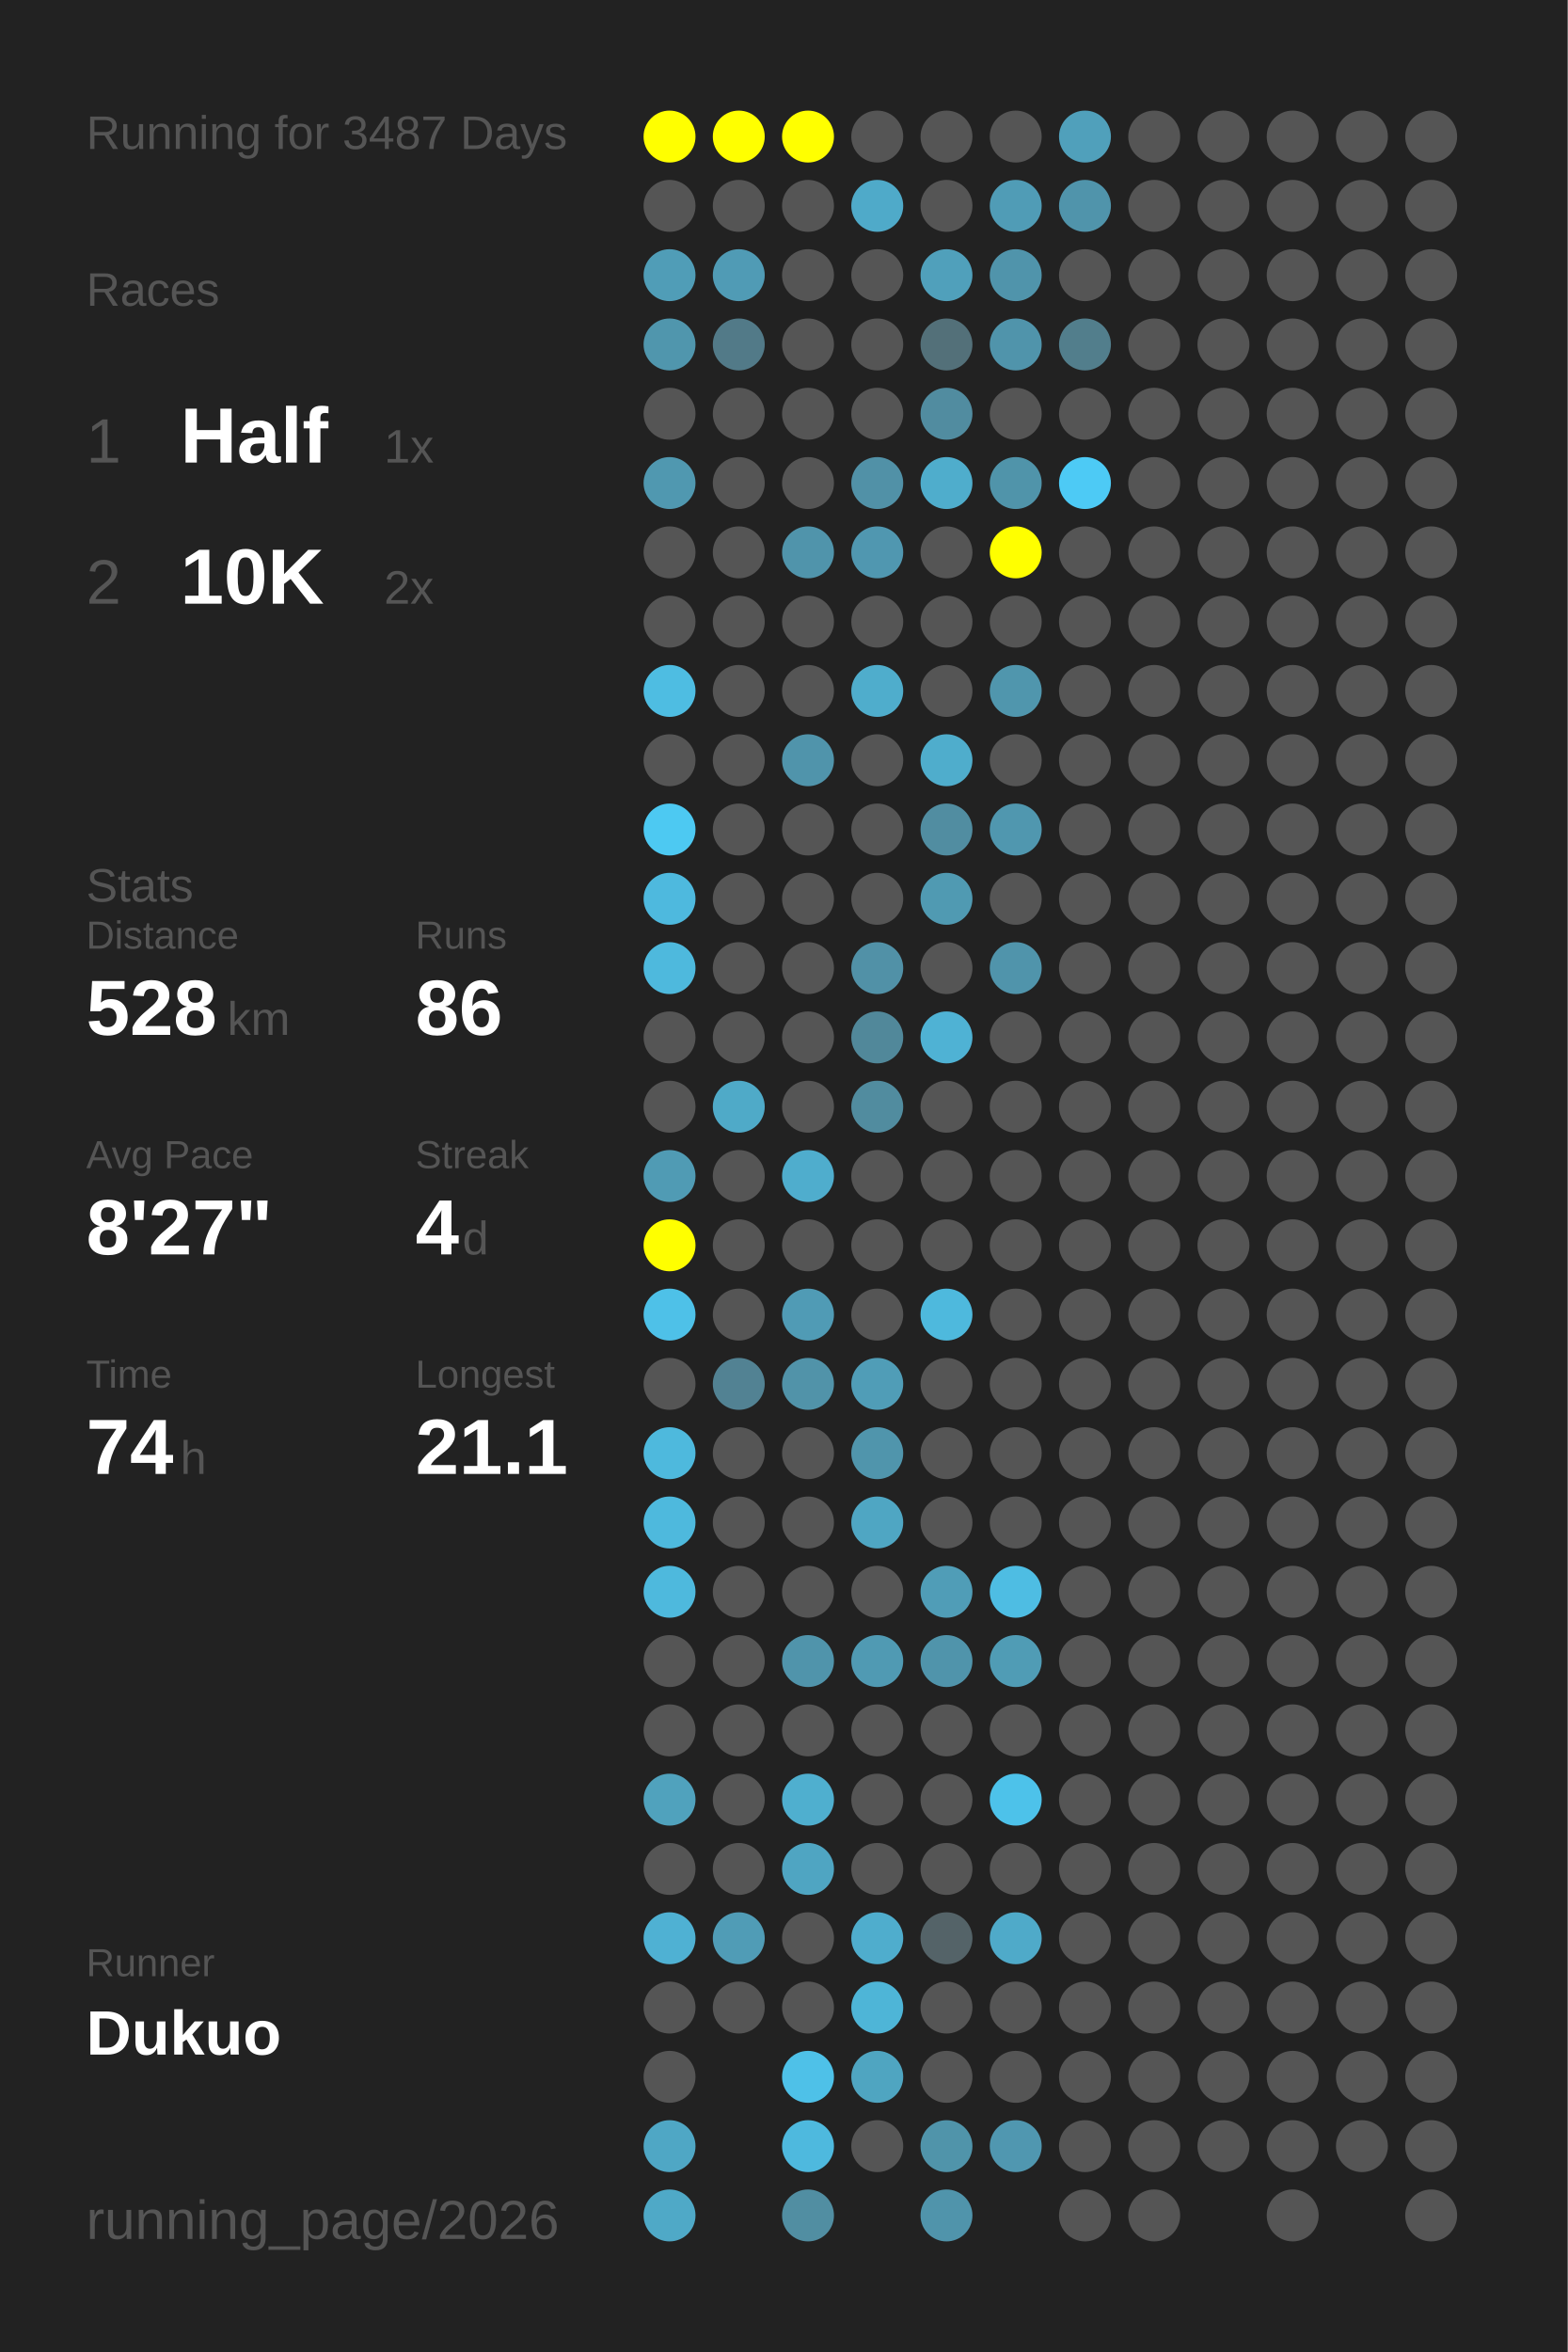
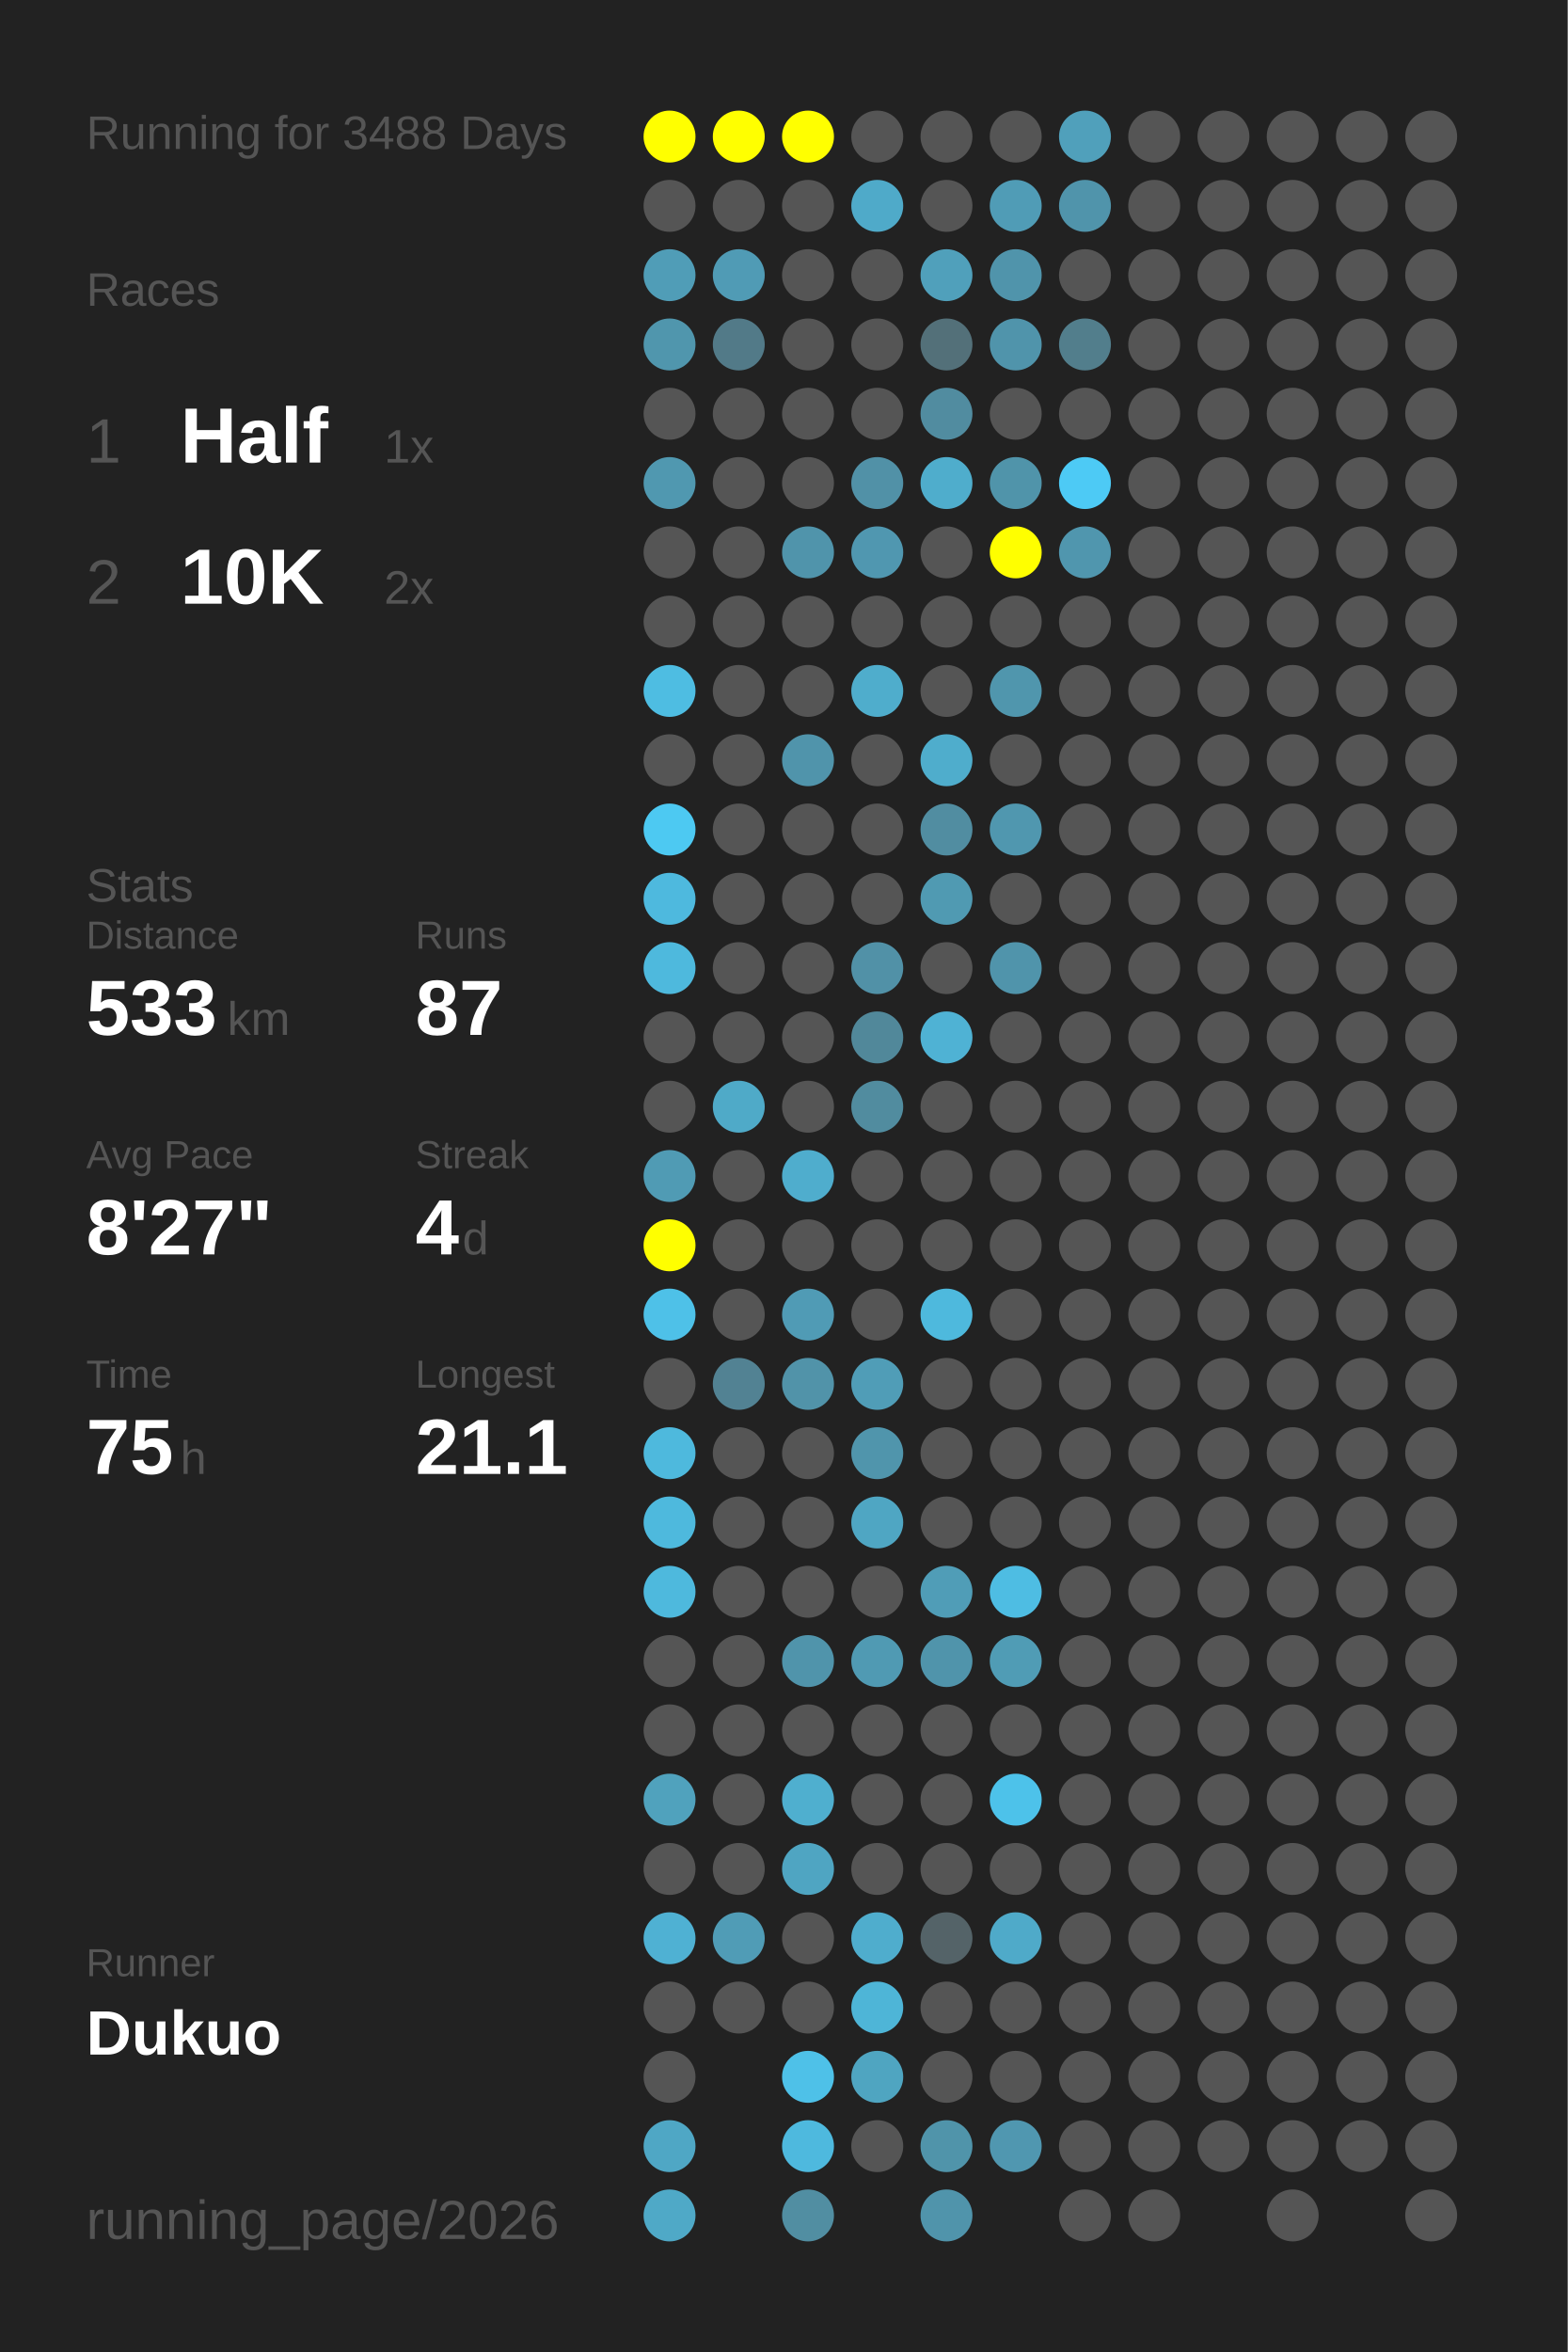
<svg xmlns="http://www.w3.org/2000/svg" baseProfile="full" height="300mm" version="1.1" viewBox="0,0,200,300" width="200mm">
  <defs />
  <rect fill="#222222" height="300" width="200" x="0" y="0" />
-   <text fill="#555555" style="font-size:6px; font-family:Arial;" x="11" y="19">Running for 3487 Days</text>
+   <text fill="#555555" style="font-size:6px; font-family:Arial;" x="11" y="19">Running for 3488 Days</text>
  <text fill="#555555" style="font-size:6px; font-family:Arial;" x="11" y="39">Races</text>
  <text fill="#555555" style="font-size:8px; font-family:Arial;" x="11" y="59">1</text>
  <text fill="#FFFFFF" style="font-size:10px; font-family:Arial; font-weight:bold;" x="23" y="59">Half</text>
  <text fill="#555555" style="font-size:6px; font-family:Arial;" x="49" y="59">1x</text>
  <text fill="#555555" style="font-size:8px; font-family:Arial;" x="11" y="77">2</text>
  <text fill="#FFFFFF" style="font-size:10px; font-family:Arial; font-weight:bold;" x="23" y="77">10K</text>
  <text fill="#555555" style="font-size:6px; font-family:Arial;" x="49" y="77">2x</text>
  <text fill="#555555" style="font-size:6px; font-family:Arial;" x="11" y="115">Stats</text>
  <text fill="#555555" style="font-size:5px; font-family:Arial;" x="11" y="121">Distance</text>
-   <text fill="#FFFFFF" style="font-size:10px; font-family:Arial; font-weight:bold;" x="11" y="132">528</text>
+   <text fill="#FFFFFF" style="font-size:10px; font-family:Arial; font-weight:bold;" x="11" y="132">533</text>
  <text fill="#555555" style="font-size:6px; font-family:Arial;" x="29" y="132">km</text>
  <text fill="#555555" style="font-size:5px; font-family:Arial;" x="53" y="121">Runs</text>
-   <text fill="#FFFFFF" style="font-size:10px; font-family:Arial; font-weight:bold;" x="53" y="132">86</text>
+   <text fill="#FFFFFF" style="font-size:10px; font-family:Arial; font-weight:bold;" x="53" y="132">87</text>
  <text fill="#555555" style="font-size:5px; font-family:Arial;" x="11" y="149">Avg Pace</text>
  <text fill="#FFFFFF" style="font-size:10px; font-family:Arial; font-weight:bold;" x="11" y="160">8'27"</text>
  <text fill="#555555" style="font-size:5px; font-family:Arial;" x="53" y="149">Streak</text>
  <text fill="#FFFFFF" style="font-size:10px; font-family:Arial; font-weight:bold;" x="53" y="160">4</text>
  <text fill="#555555" style="font-size:6px; font-family:Arial;" x="59" y="160">d</text>
  <text fill="#555555" style="font-size:5px; font-family:Arial;" x="11" y="177">Time</text>
-   <text fill="#FFFFFF" style="font-size:10px; font-family:Arial; font-weight:bold;" x="11" y="188">74</text>
+   <text fill="#FFFFFF" style="font-size:10px; font-family:Arial; font-weight:bold;" x="11" y="188">75</text>
  <text fill="#555555" style="font-size:6px; font-family:Arial;" x="23" y="188">h</text>
  <text fill="#555555" style="font-size:5px; font-family:Arial;" x="53" y="177">Longest</text>
  <text fill="#FFFFFF" style="font-size:10px; font-family:Arial; font-weight:bold;" x="53" y="188">21.1</text>
  <text fill="#555555" style="font-size:5px; font-family:Arial;" x="11" y="252.065">Runner</text>
  <text fill="#FFFFFF" style="font-size:8px; font-family:Arial; font-weight:bold;" x="11" y="262.065">Dukuo</text>
  <text fill="#555555" style="font-size:7px; font-family:Arial;" x="11" y="285.581">running_page/2026</text>
  <circle cx="85.417" cy="17.419" fill="#FFFF00" r="3.312" />
  <circle cx="85.417" cy="26.258" fill="#555555" r="3.312" />
  <circle cx="85.417" cy="35.097" fill="#509db7" r="3.312" />
  <circle cx="85.417" cy="43.935" fill="#5096ad" r="3.312" />
  <circle cx="85.417" cy="52.774" fill="#555555" r="3.312" />
  <circle cx="85.417" cy="61.613" fill="#5098b0" r="3.312" />
  <circle cx="85.417" cy="70.452" fill="#555555" r="3.312" />
  <circle cx="85.417" cy="79.29" fill="#555555" r="3.312" />
  <circle cx="85.417" cy="88.129" fill="#4ebde2" r="3.312" />
  <circle cx="85.417" cy="96.968" fill="#555555" r="3.312" />
  <circle cx="85.417" cy="105.806" fill="#4dc9f2" r="3.312" />
  <circle cx="85.417" cy="114.645" fill="#4eb9de" r="3.312" />
  <circle cx="85.417" cy="123.484" fill="#4eb9dd" r="3.312" />
  <circle cx="85.417" cy="132.323" fill="#555555" r="3.312" />
  <circle cx="85.417" cy="141.161" fill="#555555" r="3.312" />
  <circle cx="85.417" cy="150" fill="#509bb4" r="3.312" />
  <circle cx="85.417" cy="158.839" fill="#FFFF00" r="3.312" />
  <circle cx="85.417" cy="167.677" fill="#4ec1e8" r="3.312" />
  <circle cx="85.417" cy="176.516" fill="#555555" r="3.312" />
  <circle cx="85.417" cy="185.355" fill="#4eb9dd" r="3.312" />
  <circle cx="85.417" cy="194.194" fill="#4eb9dd" r="3.312" />
  <circle cx="85.417" cy="203.032" fill="#4eb9dd" r="3.312" />
  <circle cx="85.417" cy="211.871" fill="#555555" r="3.312" />
  <circle cx="85.417" cy="220.71" fill="#555555" r="3.312" />
  <circle cx="85.417" cy="229.548" fill="#50a2bd" r="3.312" />
  <circle cx="85.417" cy="238.387" fill="#555555" r="3.312" />
  <circle cx="85.417" cy="247.226" fill="#4fb1d3" r="3.312" />
  <circle cx="85.417" cy="256.065" fill="#555555" r="3.312" />
  <circle cx="85.417" cy="264.903" fill="#555555" r="3.312" />
  <circle cx="85.417" cy="273.742" fill="#4fa7c5" r="3.312" />
  <circle cx="85.417" cy="282.581" fill="#4fa9c7" r="3.312" />
  <circle cx="94.25" cy="17.419" fill="#FFFF00" r="3.312" />
  <circle cx="94.25" cy="26.258" fill="#555555" r="3.312" />
  <circle cx="94.25" cy="35.097" fill="#509bb5" r="3.312" />
  <circle cx="94.25" cy="43.935" fill="#527a88" r="3.312" />
  <circle cx="94.25" cy="52.774" fill="#555555" r="3.312" />
  <circle cx="94.25" cy="61.613" fill="#555555" r="3.312" />
  <circle cx="94.25" cy="70.452" fill="#555555" r="3.312" />
  <circle cx="94.25" cy="79.29" fill="#555555" r="3.312" />
  <circle cx="94.25" cy="88.129" fill="#555555" r="3.312" />
  <circle cx="94.25" cy="96.968" fill="#555555" r="3.312" />
  <circle cx="94.25" cy="105.806" fill="#555555" r="3.312" />
  <circle cx="94.25" cy="114.645" fill="#555555" r="3.312" />
  <circle cx="94.25" cy="123.484" fill="#555555" r="3.312" />
  <circle cx="94.25" cy="132.323" fill="#555555" r="3.312" />
  <circle cx="94.25" cy="141.161" fill="#4faac8" r="3.312" />
  <circle cx="94.25" cy="150" fill="#555555" r="3.312" />
  <circle cx="94.25" cy="158.839" fill="#555555" r="3.312" />
  <circle cx="94.25" cy="167.677" fill="#555555" r="3.312" />
  <circle cx="94.25" cy="176.516" fill="#528293" r="3.312" />
  <circle cx="94.25" cy="185.355" fill="#555555" r="3.312" />
  <circle cx="94.25" cy="194.194" fill="#555555" r="3.312" />
  <circle cx="94.25" cy="203.032" fill="#555555" r="3.312" />
  <circle cx="94.25" cy="211.871" fill="#555555" r="3.312" />
  <circle cx="94.25" cy="220.71" fill="#555555" r="3.312" />
  <circle cx="94.25" cy="229.548" fill="#555555" r="3.312" />
  <circle cx="94.25" cy="238.387" fill="#555555" r="3.312" />
  <circle cx="94.25" cy="247.226" fill="#509cb6" r="3.312" />
  <circle cx="94.25" cy="256.065" fill="#555555" r="3.312" />
  <circle cx="103.083" cy="17.419" fill="#FFFF00" r="3.312" />
  <circle cx="103.083" cy="26.258" fill="#555555" r="3.312" />
  <circle cx="103.083" cy="35.097" fill="#555555" r="3.312" />
  <circle cx="103.083" cy="43.935" fill="#555555" r="3.312" />
  <circle cx="103.083" cy="52.774" fill="#555555" r="3.312" />
  <circle cx="103.083" cy="61.613" fill="#555555" r="3.312" />
  <circle cx="103.083" cy="70.452" fill="#5094ab" r="3.312" />
  <circle cx="103.083" cy="79.29" fill="#555555" r="3.312" />
  <circle cx="103.083" cy="88.129" fill="#555555" r="3.312" />
  <circle cx="103.083" cy="96.968" fill="#5094ab" r="3.312" />
  <circle cx="103.083" cy="105.806" fill="#555555" r="3.312" />
  <circle cx="103.083" cy="114.645" fill="#555555" r="3.312" />
  <circle cx="103.083" cy="123.484" fill="#555555" r="3.312" />
  <circle cx="103.083" cy="132.323" fill="#555555" r="3.312" />
  <circle cx="103.083" cy="141.161" fill="#555555" r="3.312" />
  <circle cx="103.083" cy="150" fill="#4fadcd" r="3.312" />
  <circle cx="103.083" cy="158.839" fill="#555555" r="3.312" />
  <circle cx="103.083" cy="167.677" fill="#509bb5" r="3.312" />
  <circle cx="103.083" cy="176.516" fill="#5193a9" r="3.312" />
  <circle cx="103.083" cy="185.355" fill="#555555" r="3.312" />
  <circle cx="103.083" cy="194.194" fill="#555555" r="3.312" />
  <circle cx="103.083" cy="203.032" fill="#555555" r="3.312" />
  <circle cx="103.083" cy="211.871" fill="#5094ab" r="3.312" />
  <circle cx="103.083" cy="220.71" fill="#555555" r="3.312" />
  <circle cx="103.083" cy="229.548" fill="#4fafcf" r="3.312" />
  <circle cx="103.083" cy="238.387" fill="#4fa5c2" r="3.312" />
  <circle cx="103.083" cy="247.226" fill="#555555" r="3.312" />
  <circle cx="103.083" cy="256.065" fill="#555555" r="3.312" />
  <circle cx="103.083" cy="264.903" fill="#4ec1e8" r="3.312" />
  <circle cx="103.083" cy="273.742" fill="#4eb9de" r="3.312" />
  <circle cx="103.083" cy="282.581" fill="#518ea2" r="3.312" />
  <circle cx="111.917" cy="17.419" fill="#555555" r="3.312" />
  <circle cx="111.917" cy="26.258" fill="#4faac9" r="3.312" />
  <circle cx="111.917" cy="35.097" fill="#555555" r="3.312" />
  <circle cx="111.917" cy="43.935" fill="#555555" r="3.312" />
  <circle cx="111.917" cy="52.774" fill="#555555" r="3.312" />
  <circle cx="111.917" cy="61.613" fill="#5191a7" r="3.312" />
  <circle cx="111.917" cy="70.452" fill="#5097b0" r="3.312" />
  <circle cx="111.917" cy="79.29" fill="#555555" r="3.312" />
  <circle cx="111.917" cy="88.129" fill="#4fadcc" r="3.312" />
  <circle cx="111.917" cy="96.968" fill="#555555" r="3.312" />
  <circle cx="111.917" cy="105.806" fill="#555555" r="3.312" />
  <circle cx="111.917" cy="114.645" fill="#555555" r="3.312" />
  <circle cx="111.917" cy="123.484" fill="#5191a7" r="3.312" />
  <circle cx="111.917" cy="132.323" fill="#51889a" r="3.312" />
  <circle cx="111.917" cy="141.161" fill="#518c9f" r="3.312" />
  <circle cx="111.917" cy="150" fill="#555555" r="3.312" />
  <circle cx="111.917" cy="158.839" fill="#555555" r="3.312" />
  <circle cx="111.917" cy="167.677" fill="#555555" r="3.312" />
  <circle cx="111.917" cy="176.516" fill="#509db7" r="3.312" />
  <circle cx="111.917" cy="185.355" fill="#5095ac" r="3.312" />
  <circle cx="111.917" cy="194.194" fill="#4fa6c3" r="3.312" />
  <circle cx="111.917" cy="203.032" fill="#555555" r="3.312" />
  <circle cx="111.917" cy="211.871" fill="#509ab3" r="3.312" />
  <circle cx="111.917" cy="220.71" fill="#555555" r="3.312" />
  <circle cx="111.917" cy="229.548" fill="#555555" r="3.312" />
  <circle cx="111.917" cy="238.387" fill="#555555" r="3.312" />
  <circle cx="111.917" cy="247.226" fill="#4fadcd" r="3.312" />
  <circle cx="111.917" cy="256.065" fill="#4eb5d7" r="3.312" />
  <circle cx="111.917" cy="264.903" fill="#4fa5c1" r="3.312" />
  <circle cx="111.917" cy="273.742" fill="#555555" r="3.312" />
  <circle cx="120.75" cy="17.419" fill="#555555" r="3.312" />
  <circle cx="120.75" cy="26.258" fill="#555555" r="3.312" />
  <circle cx="120.75" cy="35.097" fill="#50a0bb" r="3.312" />
  <circle cx="120.75" cy="43.935" fill="#537079" r="3.312" />
  <circle cx="120.75" cy="52.774" fill="#518ca0" r="3.312" />
  <circle cx="120.75" cy="61.613" fill="#4fadcc" r="3.312" />
  <circle cx="120.75" cy="70.452" fill="#555555" r="3.312" />
  <circle cx="120.75" cy="79.29" fill="#555555" r="3.312" />
  <circle cx="120.75" cy="88.129" fill="#555555" r="3.312" />
  <circle cx="120.75" cy="96.968" fill="#4fadcc" r="3.312" />
  <circle cx="120.75" cy="105.806" fill="#518da1" r="3.312" />
  <circle cx="120.75" cy="114.645" fill="#509ab2" r="3.312" />
  <circle cx="120.75" cy="123.484" fill="#555555" r="3.312" />
  <circle cx="120.75" cy="132.323" fill="#4fb2d4" r="3.312" />
  <circle cx="120.75" cy="141.161" fill="#555555" r="3.312" />
  <circle cx="120.75" cy="150" fill="#555555" r="3.312" />
  <circle cx="120.75" cy="158.839" fill="#555555" r="3.312" />
  <circle cx="120.75" cy="167.677" fill="#4eb9dd" r="3.312" />
  <circle cx="120.75" cy="176.516" fill="#555555" r="3.312" />
  <circle cx="120.75" cy="185.355" fill="#555555" r="3.312" />
  <circle cx="120.75" cy="194.194" fill="#555555" r="3.312" />
  <circle cx="120.75" cy="203.032" fill="#509db7" r="3.312" />
  <circle cx="120.75" cy="211.871" fill="#5094ab" r="3.312" />
  <circle cx="120.75" cy="220.71" fill="#555555" r="3.312" />
  <circle cx="120.75" cy="229.548" fill="#555555" r="3.312" />
  <circle cx="120.75" cy="238.387" fill="#555555" r="3.312" />
  <circle cx="120.75" cy="247.226" fill="#546368" r="3.312" />
  <circle cx="120.75" cy="256.065" fill="#555555" r="3.312" />
  <circle cx="120.75" cy="264.903" fill="#555555" r="3.312" />
  <circle cx="120.75" cy="273.742" fill="#5094aa" r="3.312" />
  <circle cx="120.75" cy="282.581" fill="#5094ab" r="3.312" />
  <circle cx="129.583" cy="17.419" fill="#555555" r="3.312" />
  <circle cx="129.583" cy="26.258" fill="#509cb6" r="3.312" />
  <circle cx="129.583" cy="35.097" fill="#5094ab" r="3.312" />
  <circle cx="129.583" cy="43.935" fill="#5094ab" r="3.312" />
  <circle cx="129.583" cy="52.774" fill="#555555" r="3.312" />
  <circle cx="129.583" cy="61.613" fill="#5094aa" r="3.312" />
  <circle cx="129.583" cy="70.452" fill="#FFFF00" r="3.312" />
  <circle cx="129.583" cy="79.29" fill="#555555" r="3.312" />
  <circle cx="129.583" cy="88.129" fill="#5096ad" r="3.312" />
  <circle cx="129.583" cy="96.968" fill="#555555" r="3.312" />
  <circle cx="129.583" cy="105.806" fill="#5097af" r="3.312" />
  <circle cx="129.583" cy="114.645" fill="#555555" r="3.312" />
  <circle cx="129.583" cy="123.484" fill="#5094ab" r="3.312" />
  <circle cx="129.583" cy="132.323" fill="#555555" r="3.312" />
  <circle cx="129.583" cy="141.161" fill="#555555" r="3.312" />
  <circle cx="129.583" cy="150" fill="#555555" r="3.312" />
  <circle cx="129.583" cy="158.839" fill="#555555" r="3.312" />
  <circle cx="129.583" cy="167.677" fill="#555555" r="3.312" />
  <circle cx="129.583" cy="176.516" fill="#555555" r="3.312" />
  <circle cx="129.583" cy="185.355" fill="#555555" r="3.312" />
  <circle cx="129.583" cy="194.194" fill="#555555" r="3.312" />
  <circle cx="129.583" cy="203.032" fill="#4ebde3" r="3.312" />
  <circle cx="129.583" cy="211.871" fill="#509cb5" r="3.312" />
  <circle cx="129.583" cy="220.71" fill="#555555" r="3.312" />
  <circle cx="129.583" cy="229.548" fill="#4dc2ea" r="3.312" />
  <circle cx="129.583" cy="238.387" fill="#555555" r="3.312" />
  <circle cx="129.583" cy="247.226" fill="#4faac9" r="3.312" />
  <circle cx="129.583" cy="256.065" fill="#555555" r="3.312" />
  <circle cx="129.583" cy="264.903" fill="#555555" r="3.312" />
  <circle cx="129.583" cy="273.742" fill="#5097b0" r="3.312" />
  <circle cx="138.417" cy="17.419" fill="#50a0bb" r="3.312" />
  <circle cx="138.417" cy="26.258" fill="#5094ab" r="3.312" />
  <circle cx="138.417" cy="35.097" fill="#555555" r="3.312" />
  <circle cx="138.417" cy="43.935" fill="#527e8c" r="3.312" />
  <circle cx="138.417" cy="52.774" fill="#555555" r="3.312" />
  <circle cx="138.417" cy="61.613" fill="#4dcaf5" r="3.312" />
-   <circle cx="138.417" cy="70.452" fill="#555555" r="3.312" />
+   <circle cx="138.417" cy="70.452" fill="#5096ae" r="3.312" />
  <circle cx="138.417" cy="79.29" fill="#555555" r="3.312" />
  <circle cx="138.417" cy="88.129" fill="#555555" r="3.312" />
  <circle cx="138.417" cy="96.968" fill="#555555" r="3.312" />
  <circle cx="138.417" cy="105.806" fill="#555555" r="3.312" />
  <circle cx="138.417" cy="114.645" fill="#555555" r="3.312" />
  <circle cx="138.417" cy="123.484" fill="#555555" r="3.312" />
  <circle cx="138.417" cy="132.323" fill="#555555" r="3.312" />
  <circle cx="138.417" cy="141.161" fill="#555555" r="3.312" />
  <circle cx="138.417" cy="150" fill="#555555" r="3.312" />
  <circle cx="138.417" cy="158.839" fill="#555555" r="3.312" />
  <circle cx="138.417" cy="167.677" fill="#555555" r="3.312" />
  <circle cx="138.417" cy="176.516" fill="#555555" r="3.312" />
  <circle cx="138.417" cy="185.355" fill="#555555" r="3.312" />
  <circle cx="138.417" cy="194.194" fill="#555555" r="3.312" />
  <circle cx="138.417" cy="203.032" fill="#555555" r="3.312" />
  <circle cx="138.417" cy="211.871" fill="#555555" r="3.312" />
  <circle cx="138.417" cy="220.71" fill="#555555" r="3.312" />
  <circle cx="138.417" cy="229.548" fill="#555555" r="3.312" />
  <circle cx="138.417" cy="238.387" fill="#555555" r="3.312" />
  <circle cx="138.417" cy="247.226" fill="#555555" r="3.312" />
  <circle cx="138.417" cy="256.065" fill="#555555" r="3.312" />
  <circle cx="138.417" cy="264.903" fill="#555555" r="3.312" />
  <circle cx="138.417" cy="273.742" fill="#555555" r="3.312" />
  <circle cx="138.417" cy="282.581" fill="#555555" r="3.312" />
  <circle cx="147.25" cy="17.419" fill="#555555" r="3.312" />
  <circle cx="147.25" cy="26.258" fill="#555555" r="3.312" />
  <circle cx="147.25" cy="35.097" fill="#555555" r="3.312" />
  <circle cx="147.25" cy="43.935" fill="#555555" r="3.312" />
  <circle cx="147.25" cy="52.774" fill="#555555" r="3.312" />
  <circle cx="147.25" cy="61.613" fill="#555555" r="3.312" />
  <circle cx="147.25" cy="70.452" fill="#555555" r="3.312" />
  <circle cx="147.25" cy="79.29" fill="#555555" r="3.312" />
  <circle cx="147.25" cy="88.129" fill="#555555" r="3.312" />
  <circle cx="147.25" cy="96.968" fill="#555555" r="3.312" />
  <circle cx="147.25" cy="105.806" fill="#555555" r="3.312" />
  <circle cx="147.25" cy="114.645" fill="#555555" r="3.312" />
  <circle cx="147.25" cy="123.484" fill="#555555" r="3.312" />
  <circle cx="147.25" cy="132.323" fill="#555555" r="3.312" />
  <circle cx="147.25" cy="141.161" fill="#555555" r="3.312" />
  <circle cx="147.25" cy="150" fill="#555555" r="3.312" />
  <circle cx="147.25" cy="158.839" fill="#555555" r="3.312" />
  <circle cx="147.25" cy="167.677" fill="#555555" r="3.312" />
  <circle cx="147.25" cy="176.516" fill="#555555" r="3.312" />
  <circle cx="147.25" cy="185.355" fill="#555555" r="3.312" />
  <circle cx="147.25" cy="194.194" fill="#555555" r="3.312" />
  <circle cx="147.25" cy="203.032" fill="#555555" r="3.312" />
  <circle cx="147.25" cy="211.871" fill="#555555" r="3.312" />
  <circle cx="147.25" cy="220.71" fill="#555555" r="3.312" />
  <circle cx="147.25" cy="229.548" fill="#555555" r="3.312" />
  <circle cx="147.25" cy="238.387" fill="#555555" r="3.312" />
  <circle cx="147.25" cy="247.226" fill="#555555" r="3.312" />
  <circle cx="147.25" cy="256.065" fill="#555555" r="3.312" />
  <circle cx="147.25" cy="264.903" fill="#555555" r="3.312" />
  <circle cx="147.25" cy="273.742" fill="#555555" r="3.312" />
  <circle cx="147.25" cy="282.581" fill="#555555" r="3.312" />
  <circle cx="156.083" cy="17.419" fill="#555555" r="3.312" />
  <circle cx="156.083" cy="26.258" fill="#555555" r="3.312" />
  <circle cx="156.083" cy="35.097" fill="#555555" r="3.312" />
  <circle cx="156.083" cy="43.935" fill="#555555" r="3.312" />
  <circle cx="156.083" cy="52.774" fill="#555555" r="3.312" />
  <circle cx="156.083" cy="61.613" fill="#555555" r="3.312" />
  <circle cx="156.083" cy="70.452" fill="#555555" r="3.312" />
  <circle cx="156.083" cy="79.29" fill="#555555" r="3.312" />
  <circle cx="156.083" cy="88.129" fill="#555555" r="3.312" />
  <circle cx="156.083" cy="96.968" fill="#555555" r="3.312" />
  <circle cx="156.083" cy="105.806" fill="#555555" r="3.312" />
  <circle cx="156.083" cy="114.645" fill="#555555" r="3.312" />
  <circle cx="156.083" cy="123.484" fill="#555555" r="3.312" />
  <circle cx="156.083" cy="132.323" fill="#555555" r="3.312" />
  <circle cx="156.083" cy="141.161" fill="#555555" r="3.312" />
  <circle cx="156.083" cy="150" fill="#555555" r="3.312" />
  <circle cx="156.083" cy="158.839" fill="#555555" r="3.312" />
  <circle cx="156.083" cy="167.677" fill="#555555" r="3.312" />
  <circle cx="156.083" cy="176.516" fill="#555555" r="3.312" />
  <circle cx="156.083" cy="185.355" fill="#555555" r="3.312" />
  <circle cx="156.083" cy="194.194" fill="#555555" r="3.312" />
  <circle cx="156.083" cy="203.032" fill="#555555" r="3.312" />
  <circle cx="156.083" cy="211.871" fill="#555555" r="3.312" />
  <circle cx="156.083" cy="220.71" fill="#555555" r="3.312" />
  <circle cx="156.083" cy="229.548" fill="#555555" r="3.312" />
  <circle cx="156.083" cy="238.387" fill="#555555" r="3.312" />
  <circle cx="156.083" cy="247.226" fill="#555555" r="3.312" />
  <circle cx="156.083" cy="256.065" fill="#555555" r="3.312" />
  <circle cx="156.083" cy="264.903" fill="#555555" r="3.312" />
  <circle cx="156.083" cy="273.742" fill="#555555" r="3.312" />
  <circle cx="164.917" cy="17.419" fill="#555555" r="3.312" />
  <circle cx="164.917" cy="26.258" fill="#555555" r="3.312" />
  <circle cx="164.917" cy="35.097" fill="#555555" r="3.312" />
  <circle cx="164.917" cy="43.935" fill="#555555" r="3.312" />
  <circle cx="164.917" cy="52.774" fill="#555555" r="3.312" />
  <circle cx="164.917" cy="61.613" fill="#555555" r="3.312" />
  <circle cx="164.917" cy="70.452" fill="#555555" r="3.312" />
  <circle cx="164.917" cy="79.29" fill="#555555" r="3.312" />
  <circle cx="164.917" cy="88.129" fill="#555555" r="3.312" />
  <circle cx="164.917" cy="96.968" fill="#555555" r="3.312" />
  <circle cx="164.917" cy="105.806" fill="#555555" r="3.312" />
  <circle cx="164.917" cy="114.645" fill="#555555" r="3.312" />
  <circle cx="164.917" cy="123.484" fill="#555555" r="3.312" />
  <circle cx="164.917" cy="132.323" fill="#555555" r="3.312" />
  <circle cx="164.917" cy="141.161" fill="#555555" r="3.312" />
  <circle cx="164.917" cy="150" fill="#555555" r="3.312" />
  <circle cx="164.917" cy="158.839" fill="#555555" r="3.312" />
  <circle cx="164.917" cy="167.677" fill="#555555" r="3.312" />
  <circle cx="164.917" cy="176.516" fill="#555555" r="3.312" />
  <circle cx="164.917" cy="185.355" fill="#555555" r="3.312" />
  <circle cx="164.917" cy="194.194" fill="#555555" r="3.312" />
  <circle cx="164.917" cy="203.032" fill="#555555" r="3.312" />
  <circle cx="164.917" cy="211.871" fill="#555555" r="3.312" />
  <circle cx="164.917" cy="220.71" fill="#555555" r="3.312" />
  <circle cx="164.917" cy="229.548" fill="#555555" r="3.312" />
  <circle cx="164.917" cy="238.387" fill="#555555" r="3.312" />
  <circle cx="164.917" cy="247.226" fill="#555555" r="3.312" />
  <circle cx="164.917" cy="256.065" fill="#555555" r="3.312" />
  <circle cx="164.917" cy="264.903" fill="#555555" r="3.312" />
  <circle cx="164.917" cy="273.742" fill="#555555" r="3.312" />
  <circle cx="164.917" cy="282.581" fill="#555555" r="3.312" />
  <circle cx="173.75" cy="17.419" fill="#555555" r="3.312" />
  <circle cx="173.75" cy="26.258" fill="#555555" r="3.312" />
  <circle cx="173.75" cy="35.097" fill="#555555" r="3.312" />
  <circle cx="173.75" cy="43.935" fill="#555555" r="3.312" />
  <circle cx="173.75" cy="52.774" fill="#555555" r="3.312" />
  <circle cx="173.75" cy="61.613" fill="#555555" r="3.312" />
  <circle cx="173.75" cy="70.452" fill="#555555" r="3.312" />
  <circle cx="173.75" cy="79.29" fill="#555555" r="3.312" />
  <circle cx="173.75" cy="88.129" fill="#555555" r="3.312" />
  <circle cx="173.75" cy="96.968" fill="#555555" r="3.312" />
  <circle cx="173.75" cy="105.806" fill="#555555" r="3.312" />
  <circle cx="173.75" cy="114.645" fill="#555555" r="3.312" />
  <circle cx="173.75" cy="123.484" fill="#555555" r="3.312" />
  <circle cx="173.75" cy="132.323" fill="#555555" r="3.312" />
  <circle cx="173.75" cy="141.161" fill="#555555" r="3.312" />
  <circle cx="173.75" cy="150" fill="#555555" r="3.312" />
  <circle cx="173.75" cy="158.839" fill="#555555" r="3.312" />
  <circle cx="173.75" cy="167.677" fill="#555555" r="3.312" />
  <circle cx="173.75" cy="176.516" fill="#555555" r="3.312" />
  <circle cx="173.75" cy="185.355" fill="#555555" r="3.312" />
  <circle cx="173.75" cy="194.194" fill="#555555" r="3.312" />
  <circle cx="173.75" cy="203.032" fill="#555555" r="3.312" />
  <circle cx="173.75" cy="211.871" fill="#555555" r="3.312" />
  <circle cx="173.75" cy="220.71" fill="#555555" r="3.312" />
  <circle cx="173.75" cy="229.548" fill="#555555" r="3.312" />
  <circle cx="173.75" cy="238.387" fill="#555555" r="3.312" />
  <circle cx="173.75" cy="247.226" fill="#555555" r="3.312" />
  <circle cx="173.75" cy="256.065" fill="#555555" r="3.312" />
  <circle cx="173.75" cy="264.903" fill="#555555" r="3.312" />
  <circle cx="173.75" cy="273.742" fill="#555555" r="3.312" />
  <circle cx="182.583" cy="17.419" fill="#555555" r="3.312" />
  <circle cx="182.583" cy="26.258" fill="#555555" r="3.312" />
  <circle cx="182.583" cy="35.097" fill="#555555" r="3.312" />
  <circle cx="182.583" cy="43.935" fill="#555555" r="3.312" />
  <circle cx="182.583" cy="52.774" fill="#555555" r="3.312" />
  <circle cx="182.583" cy="61.613" fill="#555555" r="3.312" />
  <circle cx="182.583" cy="70.452" fill="#555555" r="3.312" />
  <circle cx="182.583" cy="79.29" fill="#555555" r="3.312" />
  <circle cx="182.583" cy="88.129" fill="#555555" r="3.312" />
  <circle cx="182.583" cy="96.968" fill="#555555" r="3.312" />
  <circle cx="182.583" cy="105.806" fill="#555555" r="3.312" />
  <circle cx="182.583" cy="114.645" fill="#555555" r="3.312" />
  <circle cx="182.583" cy="123.484" fill="#555555" r="3.312" />
  <circle cx="182.583" cy="132.323" fill="#555555" r="3.312" />
  <circle cx="182.583" cy="141.161" fill="#555555" r="3.312" />
  <circle cx="182.583" cy="150" fill="#555555" r="3.312" />
  <circle cx="182.583" cy="158.839" fill="#555555" r="3.312" />
  <circle cx="182.583" cy="167.677" fill="#555555" r="3.312" />
  <circle cx="182.583" cy="176.516" fill="#555555" r="3.312" />
  <circle cx="182.583" cy="185.355" fill="#555555" r="3.312" />
  <circle cx="182.583" cy="194.194" fill="#555555" r="3.312" />
  <circle cx="182.583" cy="203.032" fill="#555555" r="3.312" />
  <circle cx="182.583" cy="211.871" fill="#555555" r="3.312" />
  <circle cx="182.583" cy="220.71" fill="#555555" r="3.312" />
  <circle cx="182.583" cy="229.548" fill="#555555" r="3.312" />
  <circle cx="182.583" cy="238.387" fill="#555555" r="3.312" />
  <circle cx="182.583" cy="247.226" fill="#555555" r="3.312" />
  <circle cx="182.583" cy="256.065" fill="#555555" r="3.312" />
  <circle cx="182.583" cy="264.903" fill="#555555" r="3.312" />
  <circle cx="182.583" cy="273.742" fill="#555555" r="3.312" />
  <circle cx="182.583" cy="282.581" fill="#555555" r="3.312" />
</svg>
